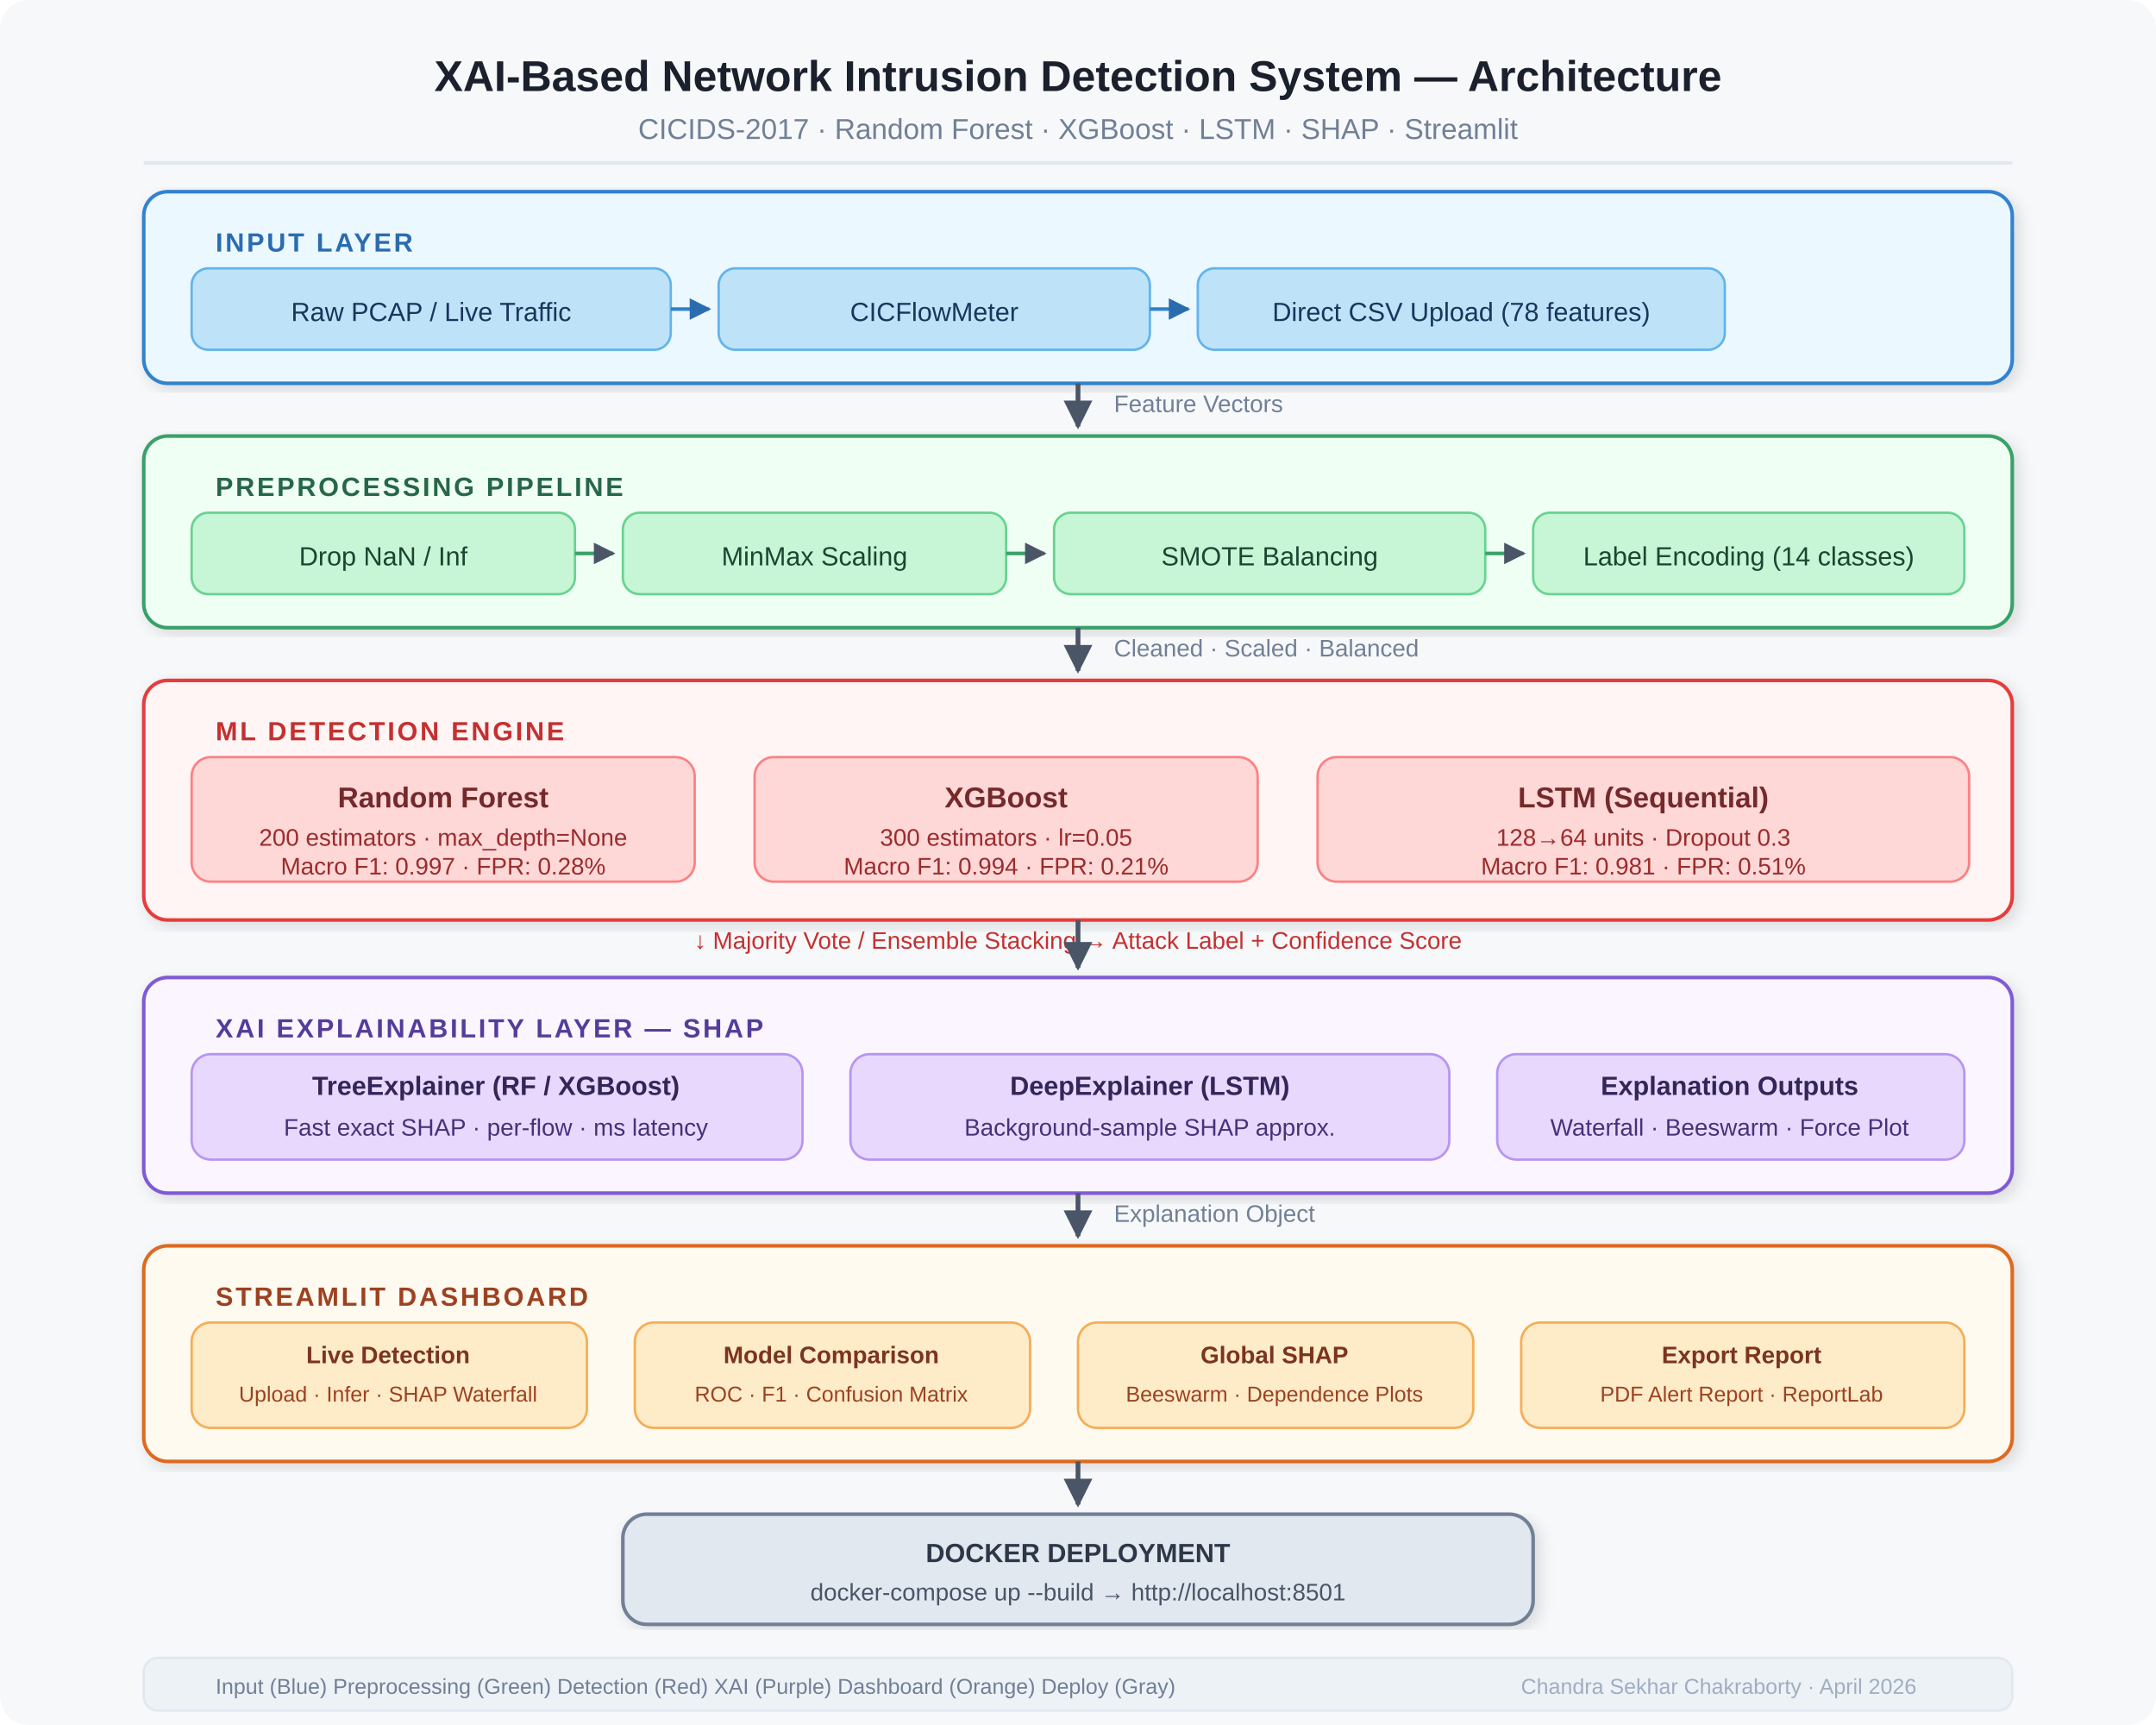
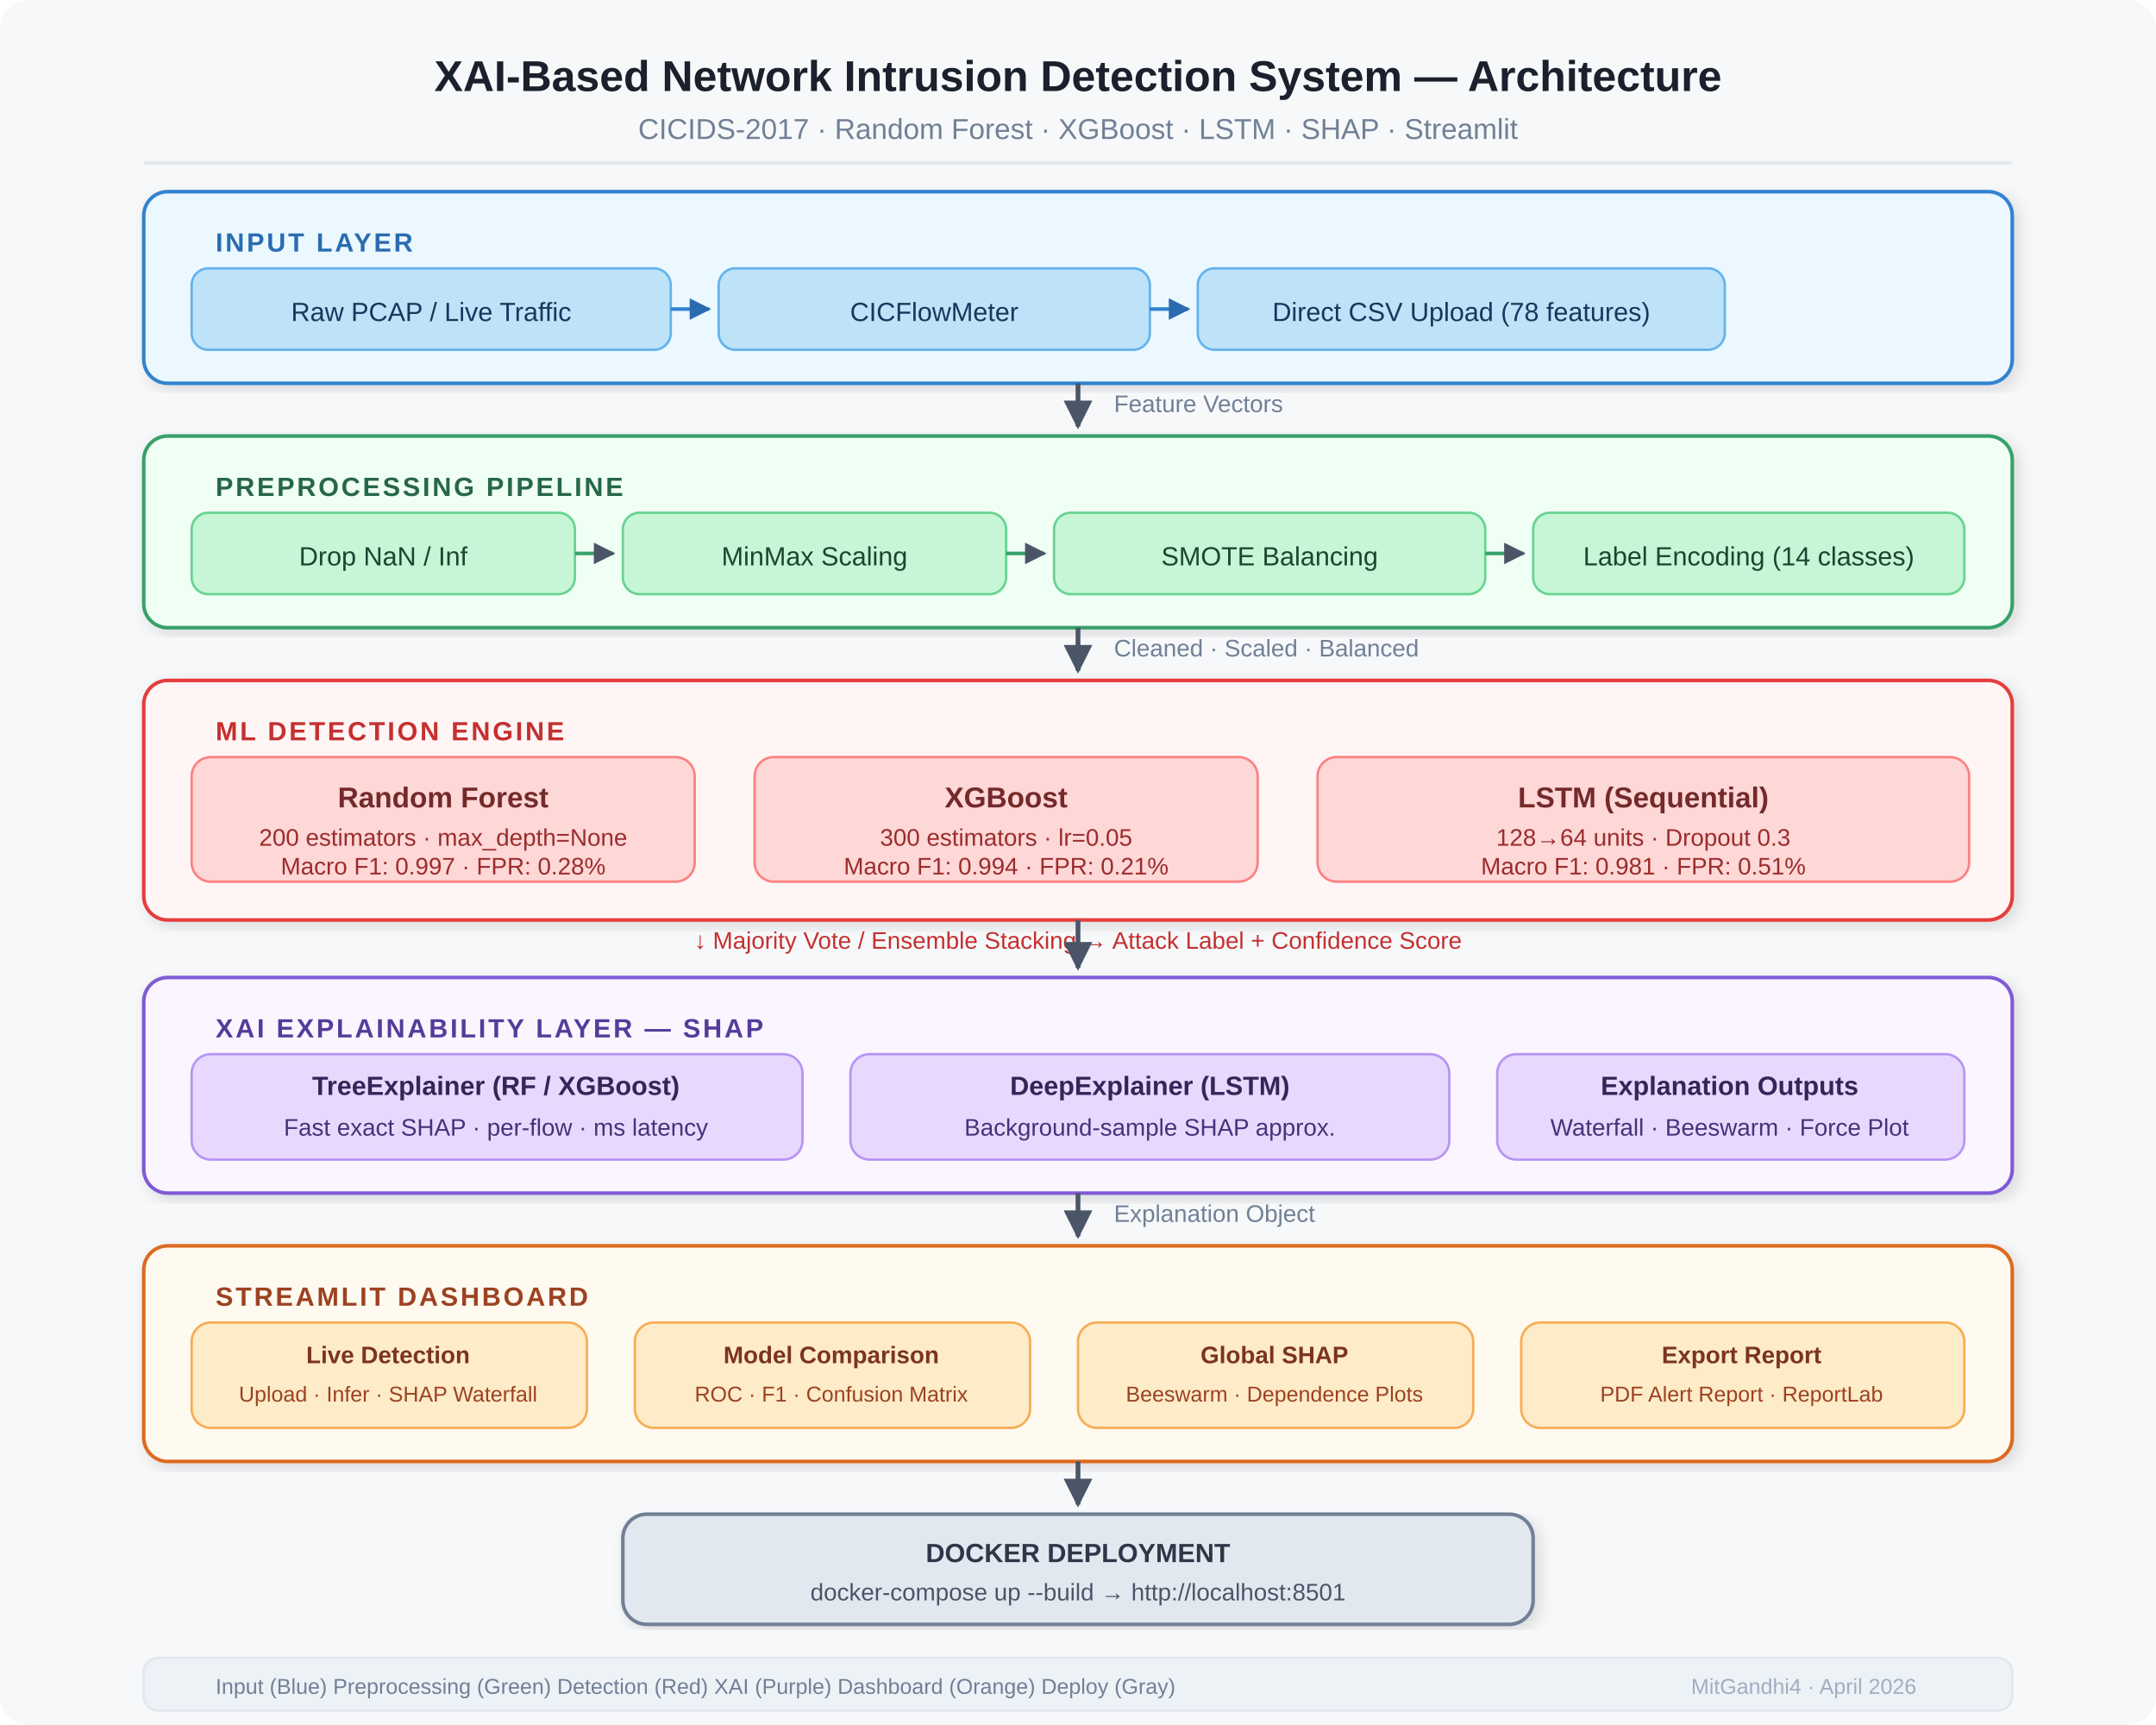
<svg xmlns="http://www.w3.org/2000/svg" width="900" height="720" viewBox="0 0 900 720" font-family="'Segoe UI', Arial, sans-serif">
  <defs>
    <marker id="arrow" viewBox="0 0 10 10" refX="9" refY="5" markerWidth="6" markerHeight="6" orient="auto-start-reverse">
      <path d="M 0 0 L 10 5 L 0 10 z" fill="#4a5568" />
    </marker>
    <marker id="arrow-blue" viewBox="0 0 10 10" refX="9" refY="5" markerWidth="6" markerHeight="6" orient="auto-start-reverse">
      <path d="M 0 0 L 10 5 L 0 10 z" fill="#2b6cb0" />
    </marker>
    <filter id="shadow" x="-5%" y="-5%" width="110%" height="110%">
      <feDropShadow dx="2" dy="2" stdDeviation="3" flood-color="#00000020" />
    </filter>
  </defs>
  <rect width="900" height="720" fill="#f7f8fa" rx="12" />
  <text x="450" y="38" text-anchor="middle" font-size="18" font-weight="700" fill="#1a202c">XAI-Based Network Intrusion Detection System — Architecture</text>
  <text x="450" y="58" text-anchor="middle" font-size="12" fill="#718096">CICIDS-2017 · Random Forest · XGBoost · LSTM · SHAP · Streamlit</text>
  <line x1="60" y1="68" x2="840" y2="68" stroke="#e2e8f0" stroke-width="1.5" />
  <rect x="60" y="80" width="780" height="80" rx="10" fill="#ebf8ff" stroke="#3182ce" stroke-width="1.5" filter="url(#shadow)" />
  <text x="90" y="105" font-size="11" font-weight="700" fill="#2b6cb0" letter-spacing="1">INPUT LAYER</text>
  <rect x="80" y="112" width="200" height="34" rx="7" fill="#bee3f8" stroke="#63b3ed" stroke-width="1" />
  <text x="180" y="134" text-anchor="middle" font-size="11" fill="#1a365d">Raw PCAP / Live Traffic</text>
  <rect x="300" y="112" width="180" height="34" rx="7" fill="#bee3f8" stroke="#63b3ed" stroke-width="1" />
  <text x="390" y="134" text-anchor="middle" font-size="11" fill="#1a365d">CICFlowMeter</text>
  <rect x="500" y="112" width="220" height="34" rx="7" fill="#bee3f8" stroke="#63b3ed" stroke-width="1" />
  <text x="610" y="134" text-anchor="middle" font-size="11" fill="#1a365d">Direct CSV Upload (78 features)</text>
  <line x1="280" y1="129" x2="296" y2="129" stroke="#3182ce" stroke-width="1.5" marker-end="url(#arrow-blue)" />
  <line x1="480" y1="129" x2="496" y2="129" stroke="#3182ce" stroke-width="1.5" marker-end="url(#arrow-blue)" />
  <line x1="450" y1="160" x2="450" y2="178" stroke="#4a5568" stroke-width="2" marker-end="url(#arrow)" />
  <text x="465" y="172" font-size="10" fill="#718096">Feature Vectors</text>
  <rect x="60" y="182" width="780" height="80" rx="10" fill="#f0fff4" stroke="#38a169" stroke-width="1.5" filter="url(#shadow)" />
  <text x="90" y="207" font-size="11" font-weight="700" fill="#276749" letter-spacing="1">PREPROCESSING PIPELINE</text>
  <rect x="80" y="214" width="160" height="34" rx="7" fill="#c6f6d5" stroke="#68d391" stroke-width="1" />
  <text x="160" y="236" text-anchor="middle" font-size="11" fill="#1c4532">Drop NaN / Inf</text>
  <rect x="260" y="214" width="160" height="34" rx="7" fill="#c6f6d5" stroke="#68d391" stroke-width="1" />
  <text x="340" y="236" text-anchor="middle" font-size="11" fill="#1c4532">MinMax Scaling</text>
  <rect x="440" y="214" width="180" height="34" rx="7" fill="#c6f6d5" stroke="#68d391" stroke-width="1" />
  <text x="530" y="236" text-anchor="middle" font-size="11" fill="#1c4532">SMOTE Balancing</text>
  <rect x="640" y="214" width="180" height="34" rx="7" fill="#c6f6d5" stroke="#68d391" stroke-width="1" />
  <text x="730" y="236" text-anchor="middle" font-size="11" fill="#1c4532">Label Encoding (14 classes)</text>
  <line x1="240" y1="231" x2="256" y2="231" stroke="#38a169" stroke-width="1.5" marker-end="url(#arrow)" />
  <line x1="420" y1="231" x2="436" y2="231" stroke="#38a169" stroke-width="1.5" marker-end="url(#arrow)" />
  <line x1="620" y1="231" x2="636" y2="231" stroke="#38a169" stroke-width="1.5" marker-end="url(#arrow)" />
  <line x1="450" y1="262" x2="450" y2="280" stroke="#4a5568" stroke-width="2" marker-end="url(#arrow)" />
  <text x="465" y="274" font-size="10" fill="#718096">Cleaned · Scaled · Balanced</text>
  <rect x="60" y="284" width="780" height="100" rx="10" fill="#fff5f5" stroke="#e53e3e" stroke-width="1.5" filter="url(#shadow)" />
  <text x="90" y="309" font-size="11" font-weight="700" fill="#c53030" letter-spacing="1">ML DETECTION ENGINE</text>
  <rect x="80" y="316" width="210" height="52" rx="8" fill="#fed7d7" stroke="#fc8181" stroke-width="1" />
  <text x="185" y="337" text-anchor="middle" font-size="12" font-weight="600" fill="#742a2a">Random Forest</text>
  <text x="185" y="353" text-anchor="middle" font-size="10" fill="#9b2c2c">200 estimators · max_depth=None</text>
  <text x="185" y="365" text-anchor="middle" font-size="10" fill="#9b2c2c">Macro F1: 0.997 · FPR: 0.28%</text>
  <rect x="315" y="316" width="210" height="52" rx="8" fill="#fed7d7" stroke="#fc8181" stroke-width="1" />
  <text x="420" y="337" text-anchor="middle" font-size="12" font-weight="600" fill="#742a2a">XGBoost</text>
  <text x="420" y="353" text-anchor="middle" font-size="10" fill="#9b2c2c">300 estimators · lr=0.05</text>
  <text x="420" y="365" text-anchor="middle" font-size="10" fill="#9b2c2c">Macro F1: 0.994 · FPR: 0.21%</text>
  <rect x="550" y="316" width="272" height="52" rx="8" fill="#fed7d7" stroke="#fc8181" stroke-width="1" />
  <text x="686" y="337" text-anchor="middle" font-size="12" font-weight="600" fill="#742a2a">LSTM (Sequential)</text>
  <text x="686" y="353" text-anchor="middle" font-size="10" fill="#9b2c2c">128→64 units · Dropout 0.3</text>
  <text x="686" y="365" text-anchor="middle" font-size="10" fill="#9b2c2c">Macro F1: 0.981 · FPR: 0.51%</text>
  <text x="450" y="396" text-anchor="middle" font-size="10" fill="#c53030">↓ Majority Vote / Ensemble Stacking → Attack Label + Confidence Score</text>
  <line x1="450" y1="384" x2="450" y2="404" stroke="#4a5568" stroke-width="2" marker-end="url(#arrow)" />
  <rect x="60" y="408" width="780" height="90" rx="10" fill="#faf5ff" stroke="#805ad5" stroke-width="1.5" filter="url(#shadow)" />
  <text x="90" y="433" font-size="11" font-weight="700" fill="#553c9a" letter-spacing="1">XAI EXPLAINABILITY LAYER — SHAP</text>
  <rect x="80" y="440" width="255" height="44" rx="8" fill="#e9d8fd" stroke="#b794f4" stroke-width="1" />
  <text x="207" y="457" text-anchor="middle" font-size="11" font-weight="600" fill="#322659">TreeExplainer (RF / XGBoost)</text>
  <text x="207" y="474" text-anchor="middle" font-size="10" fill="#44337a">Fast exact SHAP · per-flow · ms latency</text>
  <rect x="355" y="440" width="250" height="44" rx="8" fill="#e9d8fd" stroke="#b794f4" stroke-width="1" />
  <text x="480" y="457" text-anchor="middle" font-size="11" font-weight="600" fill="#322659">DeepExplainer (LSTM)</text>
  <text x="480" y="474" text-anchor="middle" font-size="10" fill="#44337a">Background-sample SHAP approx.</text>
  <rect x="625" y="440" width="195" height="44" rx="8" fill="#e9d8fd" stroke="#b794f4" stroke-width="1" />
  <text x="722" y="457" text-anchor="middle" font-size="11" font-weight="600" fill="#322659">Explanation Outputs</text>
  <text x="722" y="474" text-anchor="middle" font-size="10" fill="#44337a">Waterfall · Beeswarm · Force Plot</text>
  <line x1="450" y1="498" x2="450" y2="516" stroke="#4a5568" stroke-width="2" marker-end="url(#arrow)" />
  <text x="465" y="510" font-size="10" fill="#718096">Explanation Object</text>
  <rect x="60" y="520" width="780" height="90" rx="10" fill="#fffaf0" stroke="#dd6b20" stroke-width="1.5" filter="url(#shadow)" />
  <text x="90" y="545" font-size="11" font-weight="700" fill="#9c4221" letter-spacing="1">STREAMLIT DASHBOARD</text>
  <rect x="80" y="552" width="165" height="44" rx="8" fill="#feebc8" stroke="#f6ad55" stroke-width="1" />
  <text x="162" y="569" text-anchor="middle" font-size="10" font-weight="600" fill="#7b341e">Live Detection</text>
  <text x="162" y="585" text-anchor="middle" font-size="9" fill="#9c4221">Upload · Infer · SHAP Waterfall</text>
  <rect x="265" y="552" width="165" height="44" rx="8" fill="#feebc8" stroke="#f6ad55" stroke-width="1" />
  <text x="347" y="569" text-anchor="middle" font-size="10" font-weight="600" fill="#7b341e">Model Comparison</text>
  <text x="347" y="585" text-anchor="middle" font-size="9" fill="#9c4221">ROC · F1 · Confusion Matrix</text>
  <rect x="450" y="552" width="165" height="44" rx="8" fill="#feebc8" stroke="#f6ad55" stroke-width="1" />
  <text x="532" y="569" text-anchor="middle" font-size="10" font-weight="600" fill="#7b341e">Global SHAP</text>
  <text x="532" y="585" text-anchor="middle" font-size="9" fill="#9c4221">Beeswarm · Dependence Plots</text>
  <rect x="635" y="552" width="185" height="44" rx="8" fill="#feebc8" stroke="#f6ad55" stroke-width="1" />
  <text x="727" y="569" text-anchor="middle" font-size="10" font-weight="600" fill="#7b341e">Export Report</text>
  <text x="727" y="585" text-anchor="middle" font-size="9" fill="#9c4221">PDF Alert Report · ReportLab</text>
  <line x1="450" y1="610" x2="450" y2="628" stroke="#4a5568" stroke-width="2" marker-end="url(#arrow)" />
  <rect x="260" y="632" width="380" height="46" rx="10" fill="#e2e8f0" stroke="#718096" stroke-width="1.5" filter="url(#shadow)" />
  <text x="450" y="652" text-anchor="middle" font-size="11" font-weight="700" fill="#2d3748">DOCKER DEPLOYMENT</text>
  <text x="450" y="668" text-anchor="middle" font-size="10" fill="#4a5568">docker-compose up --build  →  http://localhost:8501</text>
  <rect x="60" y="692" width="780" height="22" rx="6" fill="#edf2f7" stroke="#e2e8f0" stroke-width="1" />
  <text x="90" y="707" font-size="9" fill="#718096">Input (Blue)   Preprocessing (Green)   Detection (Red)   XAI (Purple)   Dashboard (Orange)   Deploy (Gray)</text>
-   <text x="800" y="707" text-anchor="end" font-size="9" fill="#a0aec0">Chandra Sekhar Chakraborty · April 2026</text>
+   <text x="800" y="707" text-anchor="end" font-size="9" fill="#a0aec0">MitGandhi4 · April 2026</text>
</svg>
